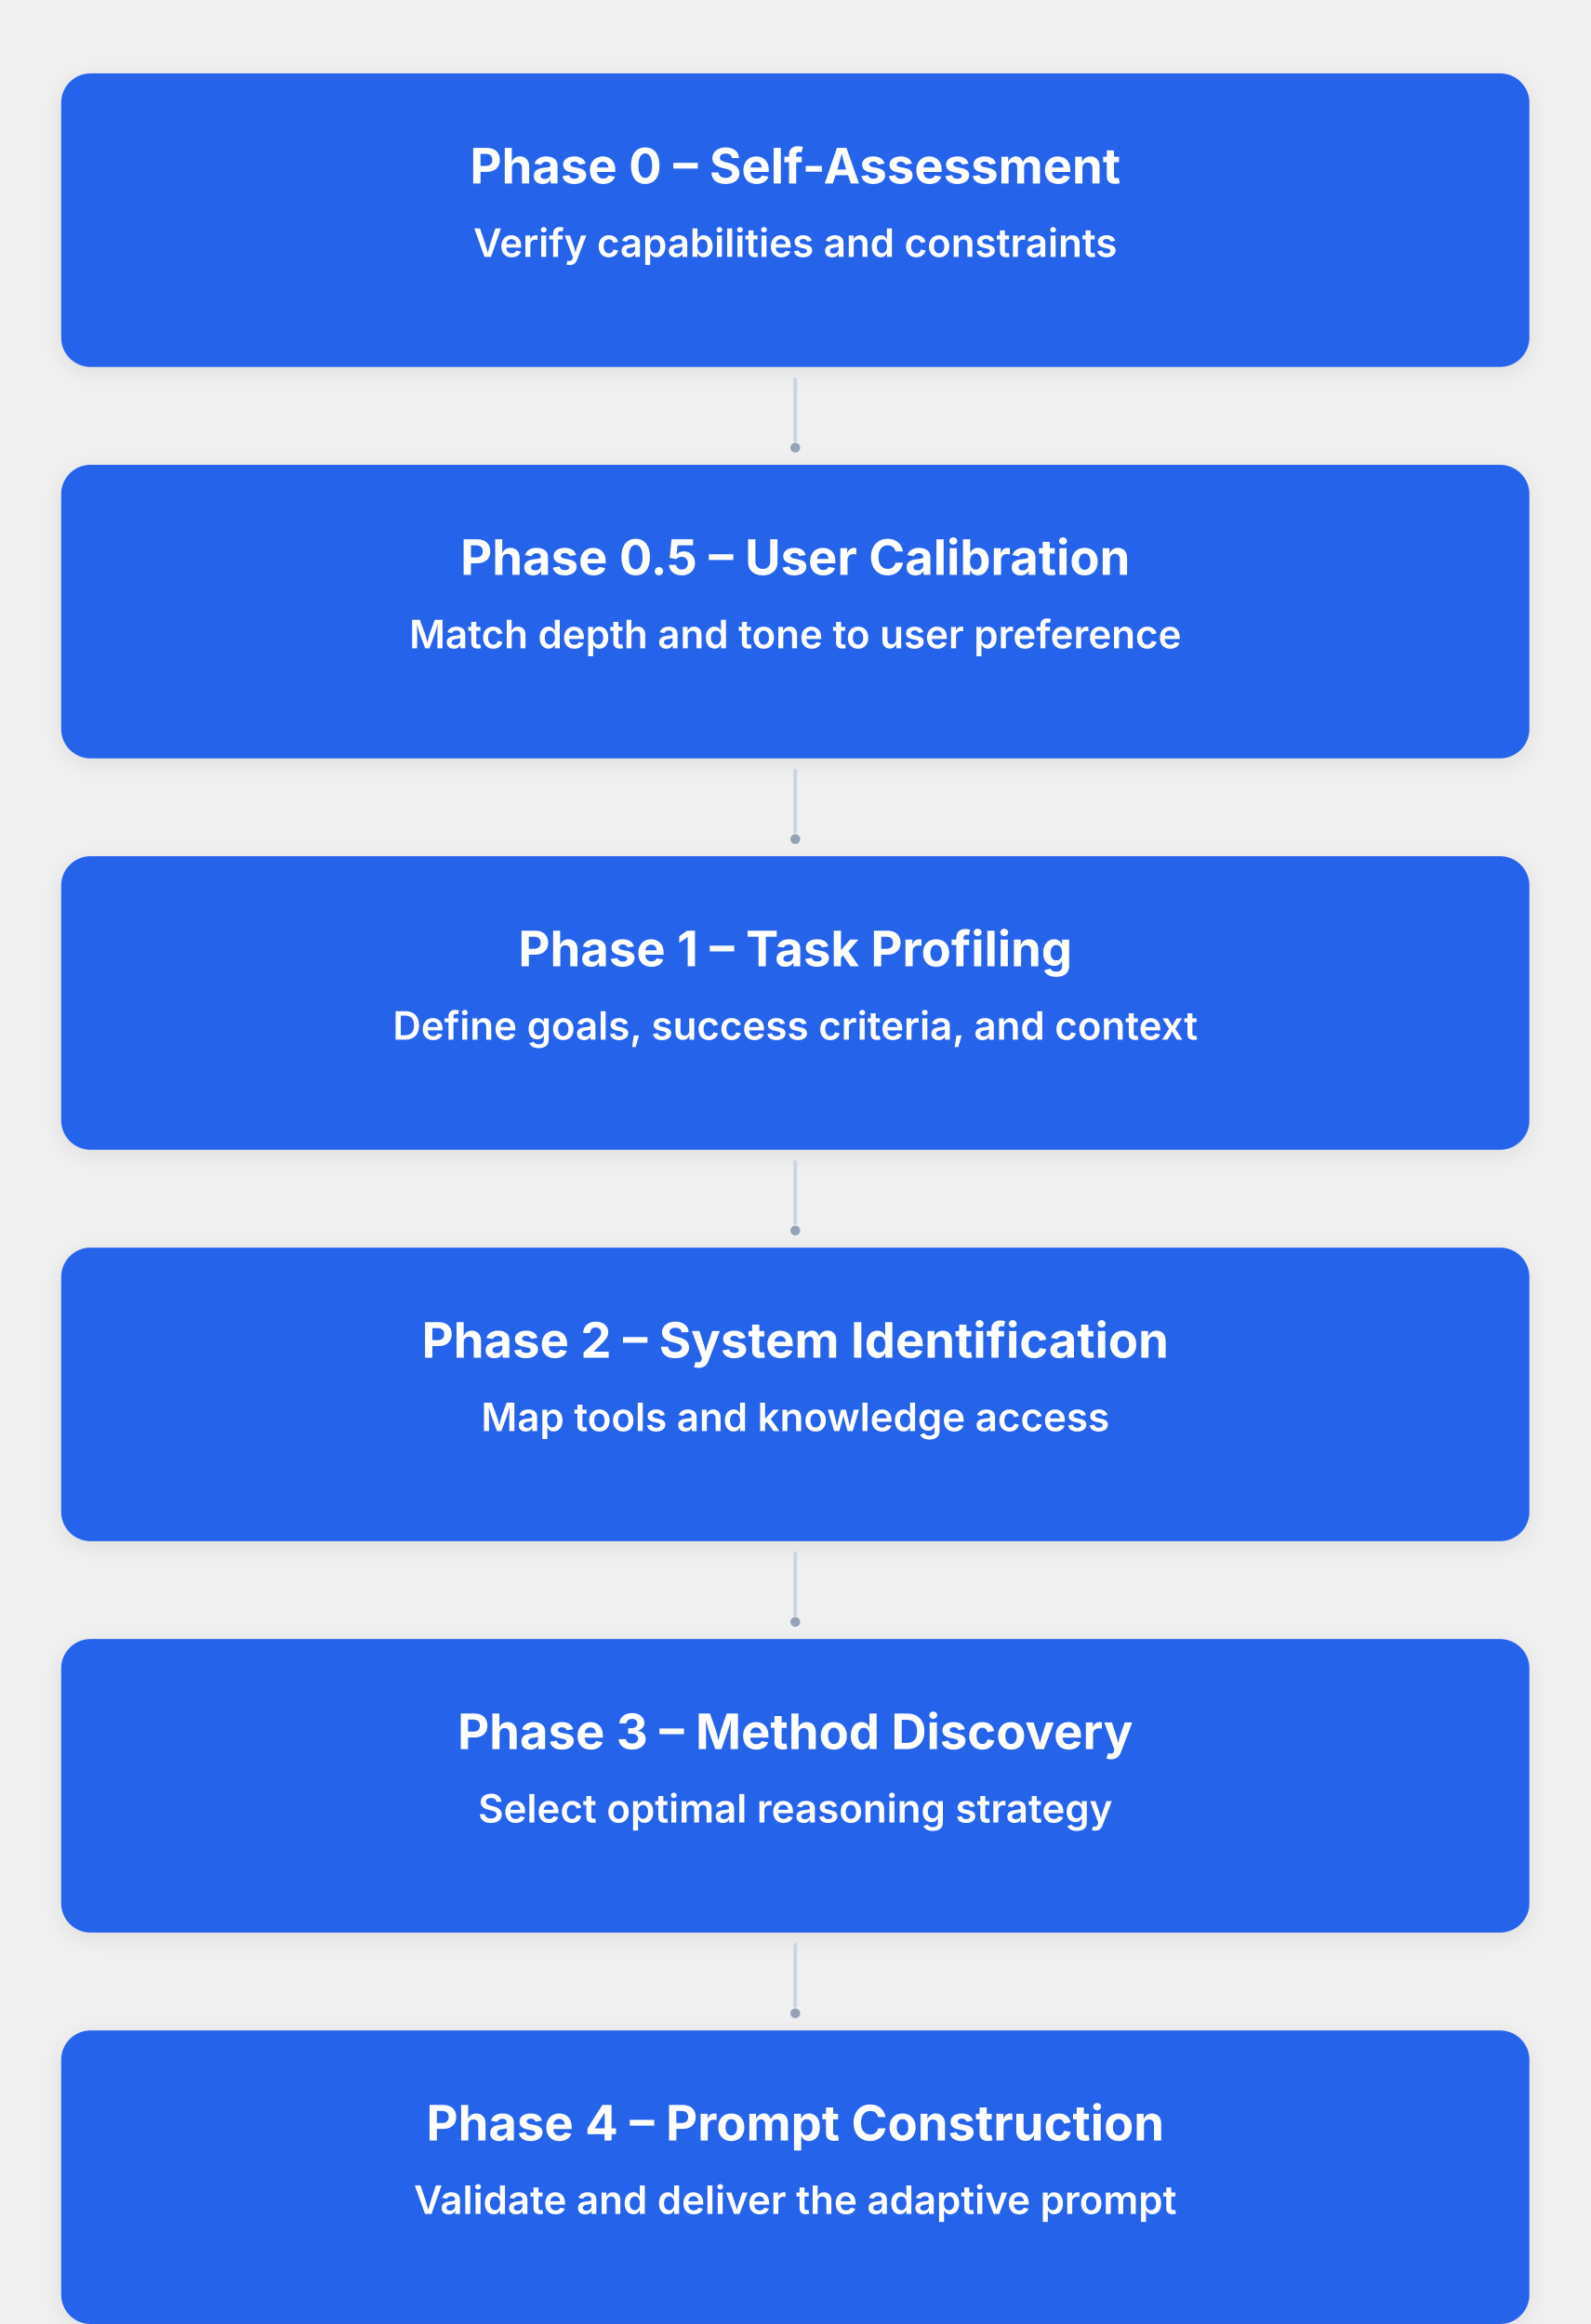
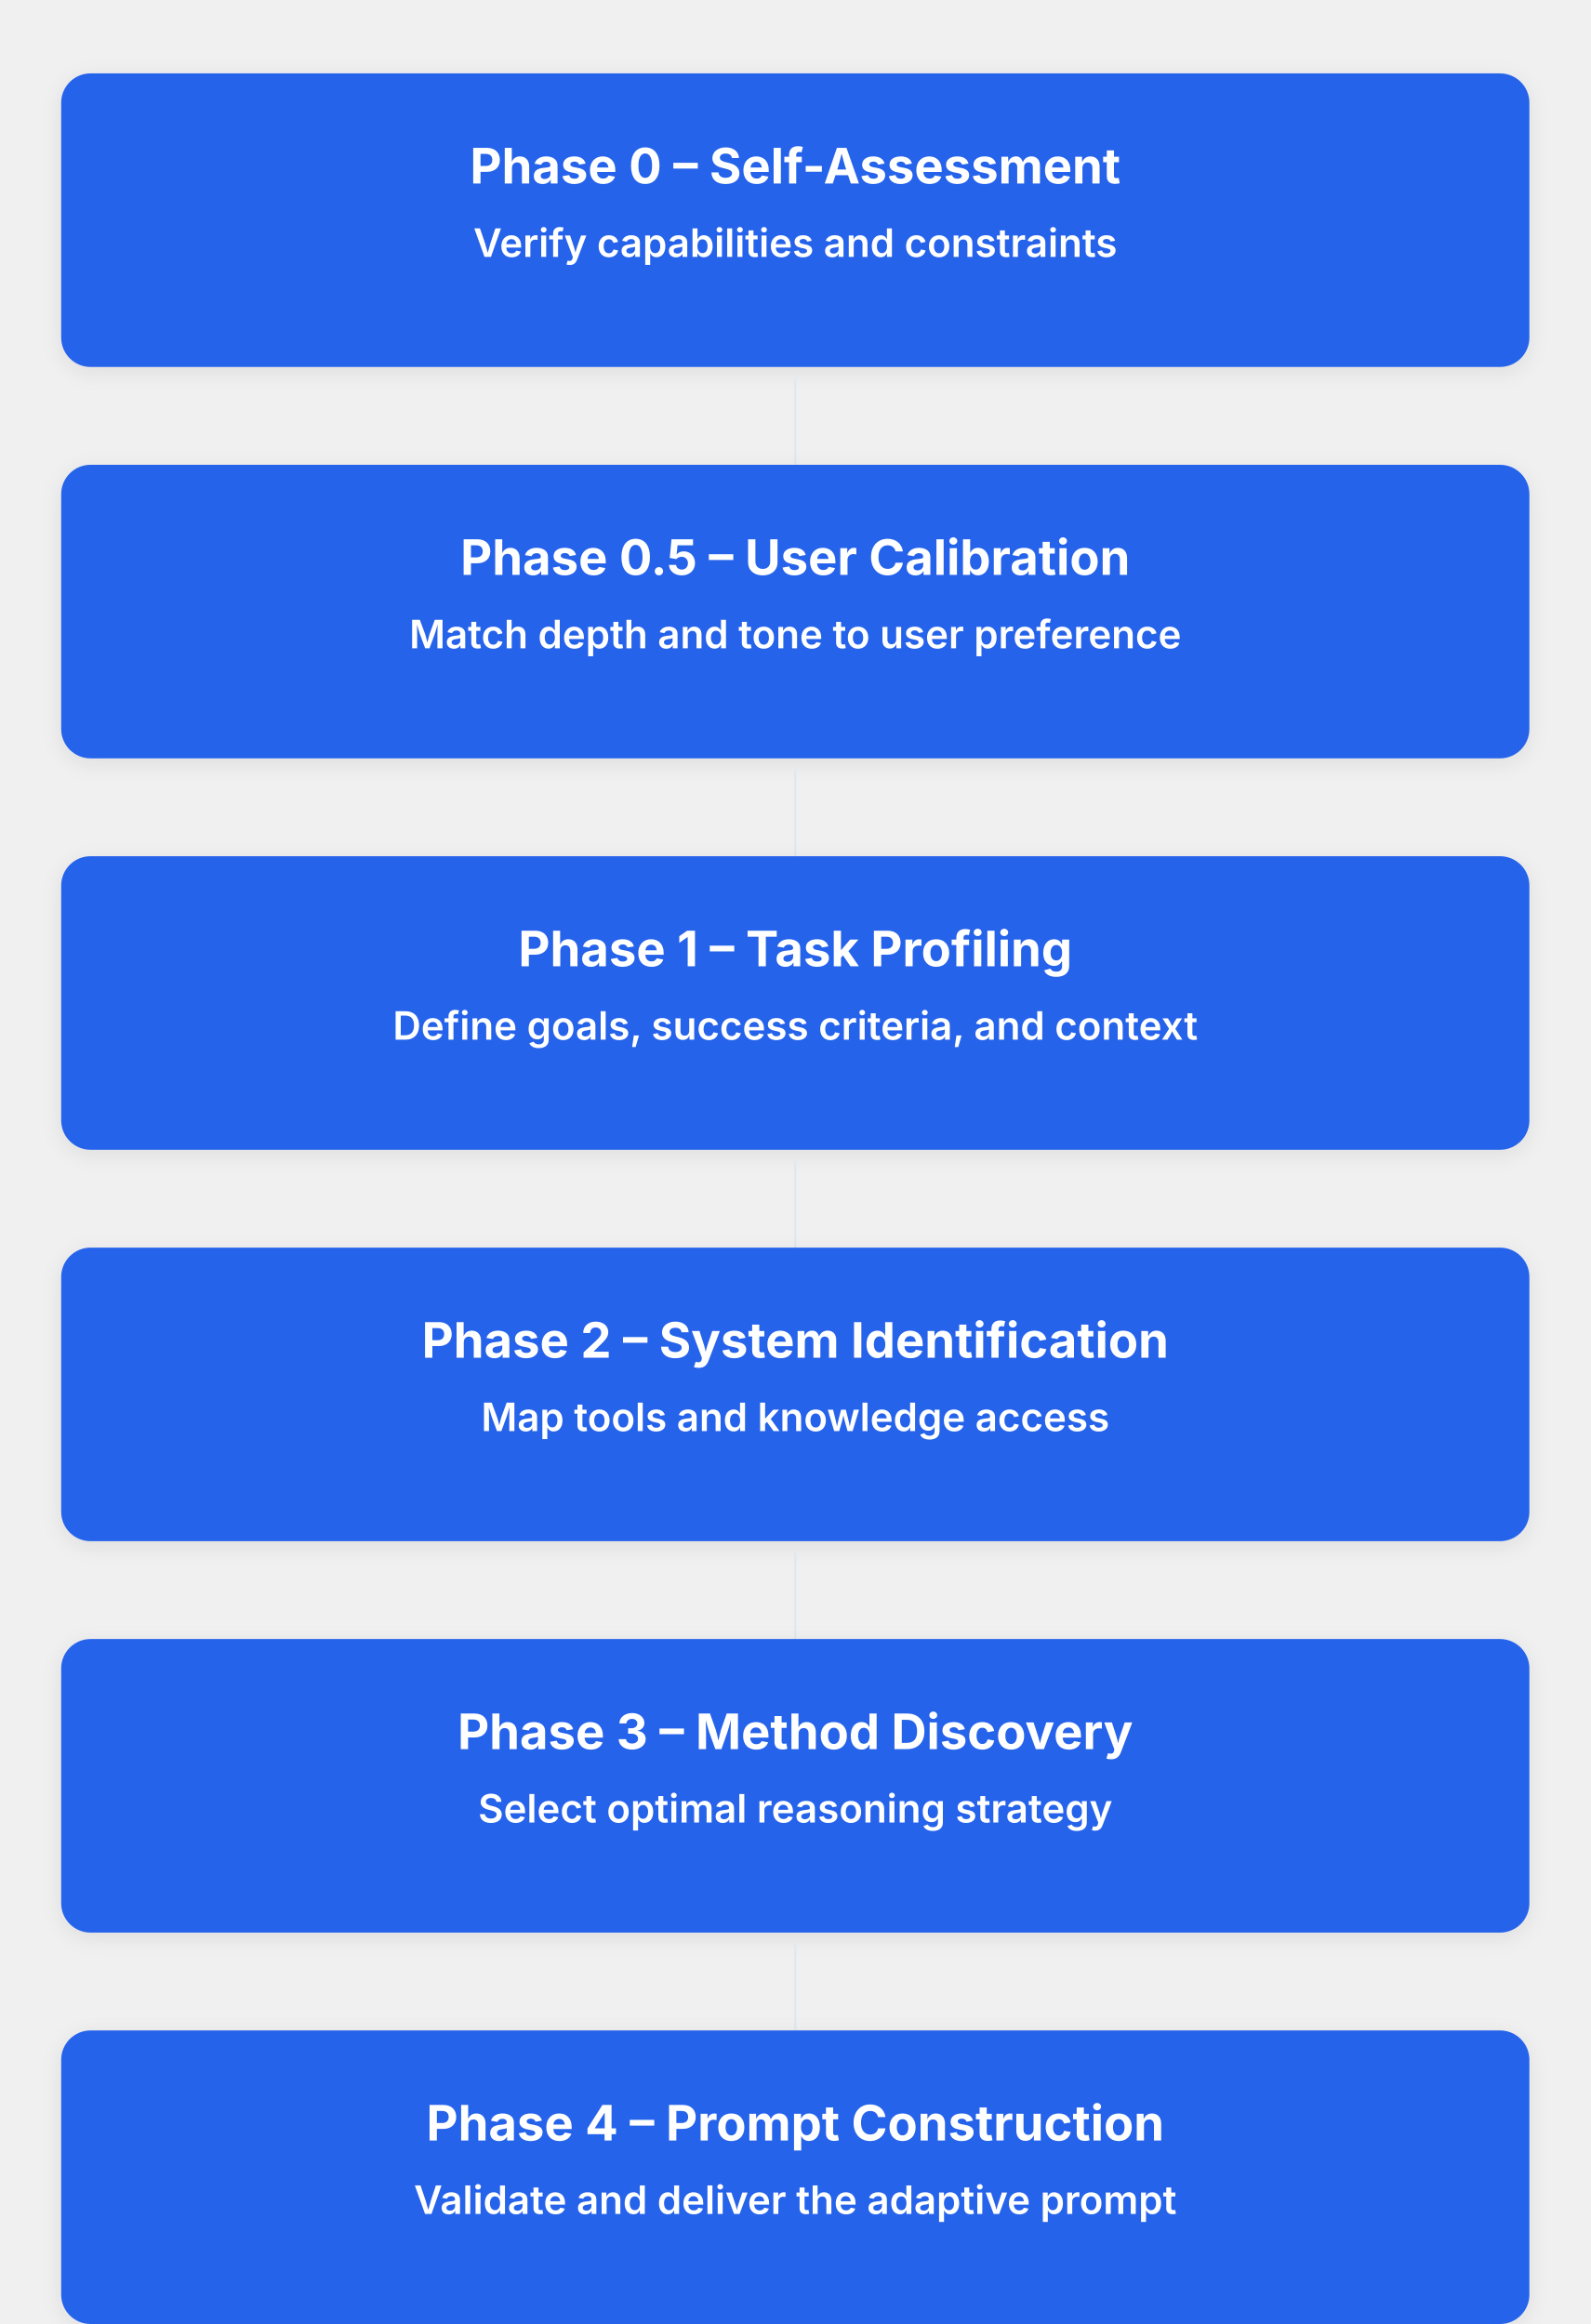
<svg xmlns="http://www.w3.org/2000/svg" width="650" height="950" viewBox="0 0 650 950">
  <defs>
    <filter id="shadow-light">
      <feDropShadow dx="0" dy="2" stdDeviation="4" flood-opacity="0.08" />
    </filter>
  </defs>
  <rect x="25" y="30" width="600" height="120" rx="12" fill="#2563EB" filter="url(#shadow-light)" />
  <text x="325" y="75" text-anchor="middle" font-family="Inter, system-ui, sans-serif" font-weight="700" font-size="20" fill="#FFFFFF">Phase 0 – Self-Assessment</text>
  <text x="325" y="105" text-anchor="middle" font-family="Inter, system-ui, sans-serif" font-weight="600" font-size="16" fill="#FFFFFF">Verify capabilities and constraints</text>
-   <line x1="325" y1="155" x2="325" y2="180" stroke="#CBD5E1" stroke-width="1.5" stroke-linecap="round" />
-   <circle cx="325" cy="183" r="2" fill="#94A3B8" />
+   <line x1="325" y1="155" x2="325" y2="190" stroke="#E2E8F0" stroke-width="1" stroke-linecap="round" />
  <rect x="25" y="190" width="600" height="120" rx="12" fill="#2563EB" filter="url(#shadow-light)" />
  <text x="325" y="235" text-anchor="middle" font-family="Inter, system-ui, sans-serif" font-weight="700" font-size="20" fill="#FFFFFF">Phase 0.5 – User Calibration</text>
  <text x="325" y="265" text-anchor="middle" font-family="Inter, system-ui, sans-serif" font-weight="600" font-size="16" fill="#FFFFFF">Match depth and tone to user preference</text>
-   <line x1="325" y1="315" x2="325" y2="340" stroke="#CBD5E1" stroke-width="1.5" stroke-linecap="round" />
-   <circle cx="325" cy="343" r="2" fill="#94A3B8" />
+   <line x1="325" y1="315" x2="325" y2="350" stroke="#E2E8F0" stroke-width="1" stroke-linecap="round" />
  <rect x="25" y="350" width="600" height="120" rx="12" fill="#2563EB" filter="url(#shadow-light)" />
  <text x="325" y="395" text-anchor="middle" font-family="Inter, system-ui, sans-serif" font-weight="700" font-size="20" fill="#FFFFFF">Phase 1 – Task Profiling</text>
  <text x="325" y="425" text-anchor="middle" font-family="Inter, system-ui, sans-serif" font-weight="600" font-size="16" fill="#FFFFFF">Define goals, success criteria, and context</text>
-   <line x1="325" y1="475" x2="325" y2="500" stroke="#CBD5E1" stroke-width="1.5" stroke-linecap="round" />
-   <circle cx="325" cy="503" r="2" fill="#94A3B8" />
+   <line x1="325" y1="475" x2="325" y2="510" stroke="#E2E8F0" stroke-width="1" stroke-linecap="round" />
  <rect x="25" y="510" width="600" height="120" rx="12" fill="#2563EB" filter="url(#shadow-light)" />
  <text x="325" y="555" text-anchor="middle" font-family="Inter, system-ui, sans-serif" font-weight="700" font-size="20" fill="#FFFFFF">Phase 2 – System Identification</text>
  <text x="325" y="585" text-anchor="middle" font-family="Inter, system-ui, sans-serif" font-weight="600" font-size="16" fill="#FFFFFF">Map tools and knowledge access</text>
-   <line x1="325" y1="635" x2="325" y2="660" stroke="#CBD5E1" stroke-width="1.5" stroke-linecap="round" />
-   <circle cx="325" cy="663" r="2" fill="#94A3B8" />
+   <line x1="325" y1="635" x2="325" y2="670" stroke="#E2E8F0" stroke-width="1" stroke-linecap="round" />
  <rect x="25" y="670" width="600" height="120" rx="12" fill="#2563EB" filter="url(#shadow-light)" />
  <text x="325" y="715" text-anchor="middle" font-family="Inter, system-ui, sans-serif" font-weight="700" font-size="20" fill="#FFFFFF">Phase 3 – Method Discovery</text>
  <text x="325" y="745" text-anchor="middle" font-family="Inter, system-ui, sans-serif" font-weight="600" font-size="16" fill="#FFFFFF">Select optimal reasoning strategy</text>
-   <line x1="325" y1="795" x2="325" y2="820" stroke="#CBD5E1" stroke-width="1.5" stroke-linecap="round" />
-   <circle cx="325" cy="823" r="2" fill="#94A3B8" />
+   <line x1="325" y1="795" x2="325" y2="830" stroke="#E2E8F0" stroke-width="1" stroke-linecap="round" />
  <rect x="25" y="830" width="600" height="120" rx="12" fill="#2563EB" filter="url(#shadow-light)" />
  <text x="325" y="875" text-anchor="middle" font-family="Inter, system-ui, sans-serif" font-weight="700" font-size="20" fill="#FFFFFF">Phase 4 – Prompt Construction</text>
  <text x="325" y="905" text-anchor="middle" font-family="Inter, system-ui, sans-serif" font-weight="600" font-size="16" fill="#FFFFFF">Validate and deliver the adaptive prompt</text>
</svg>
